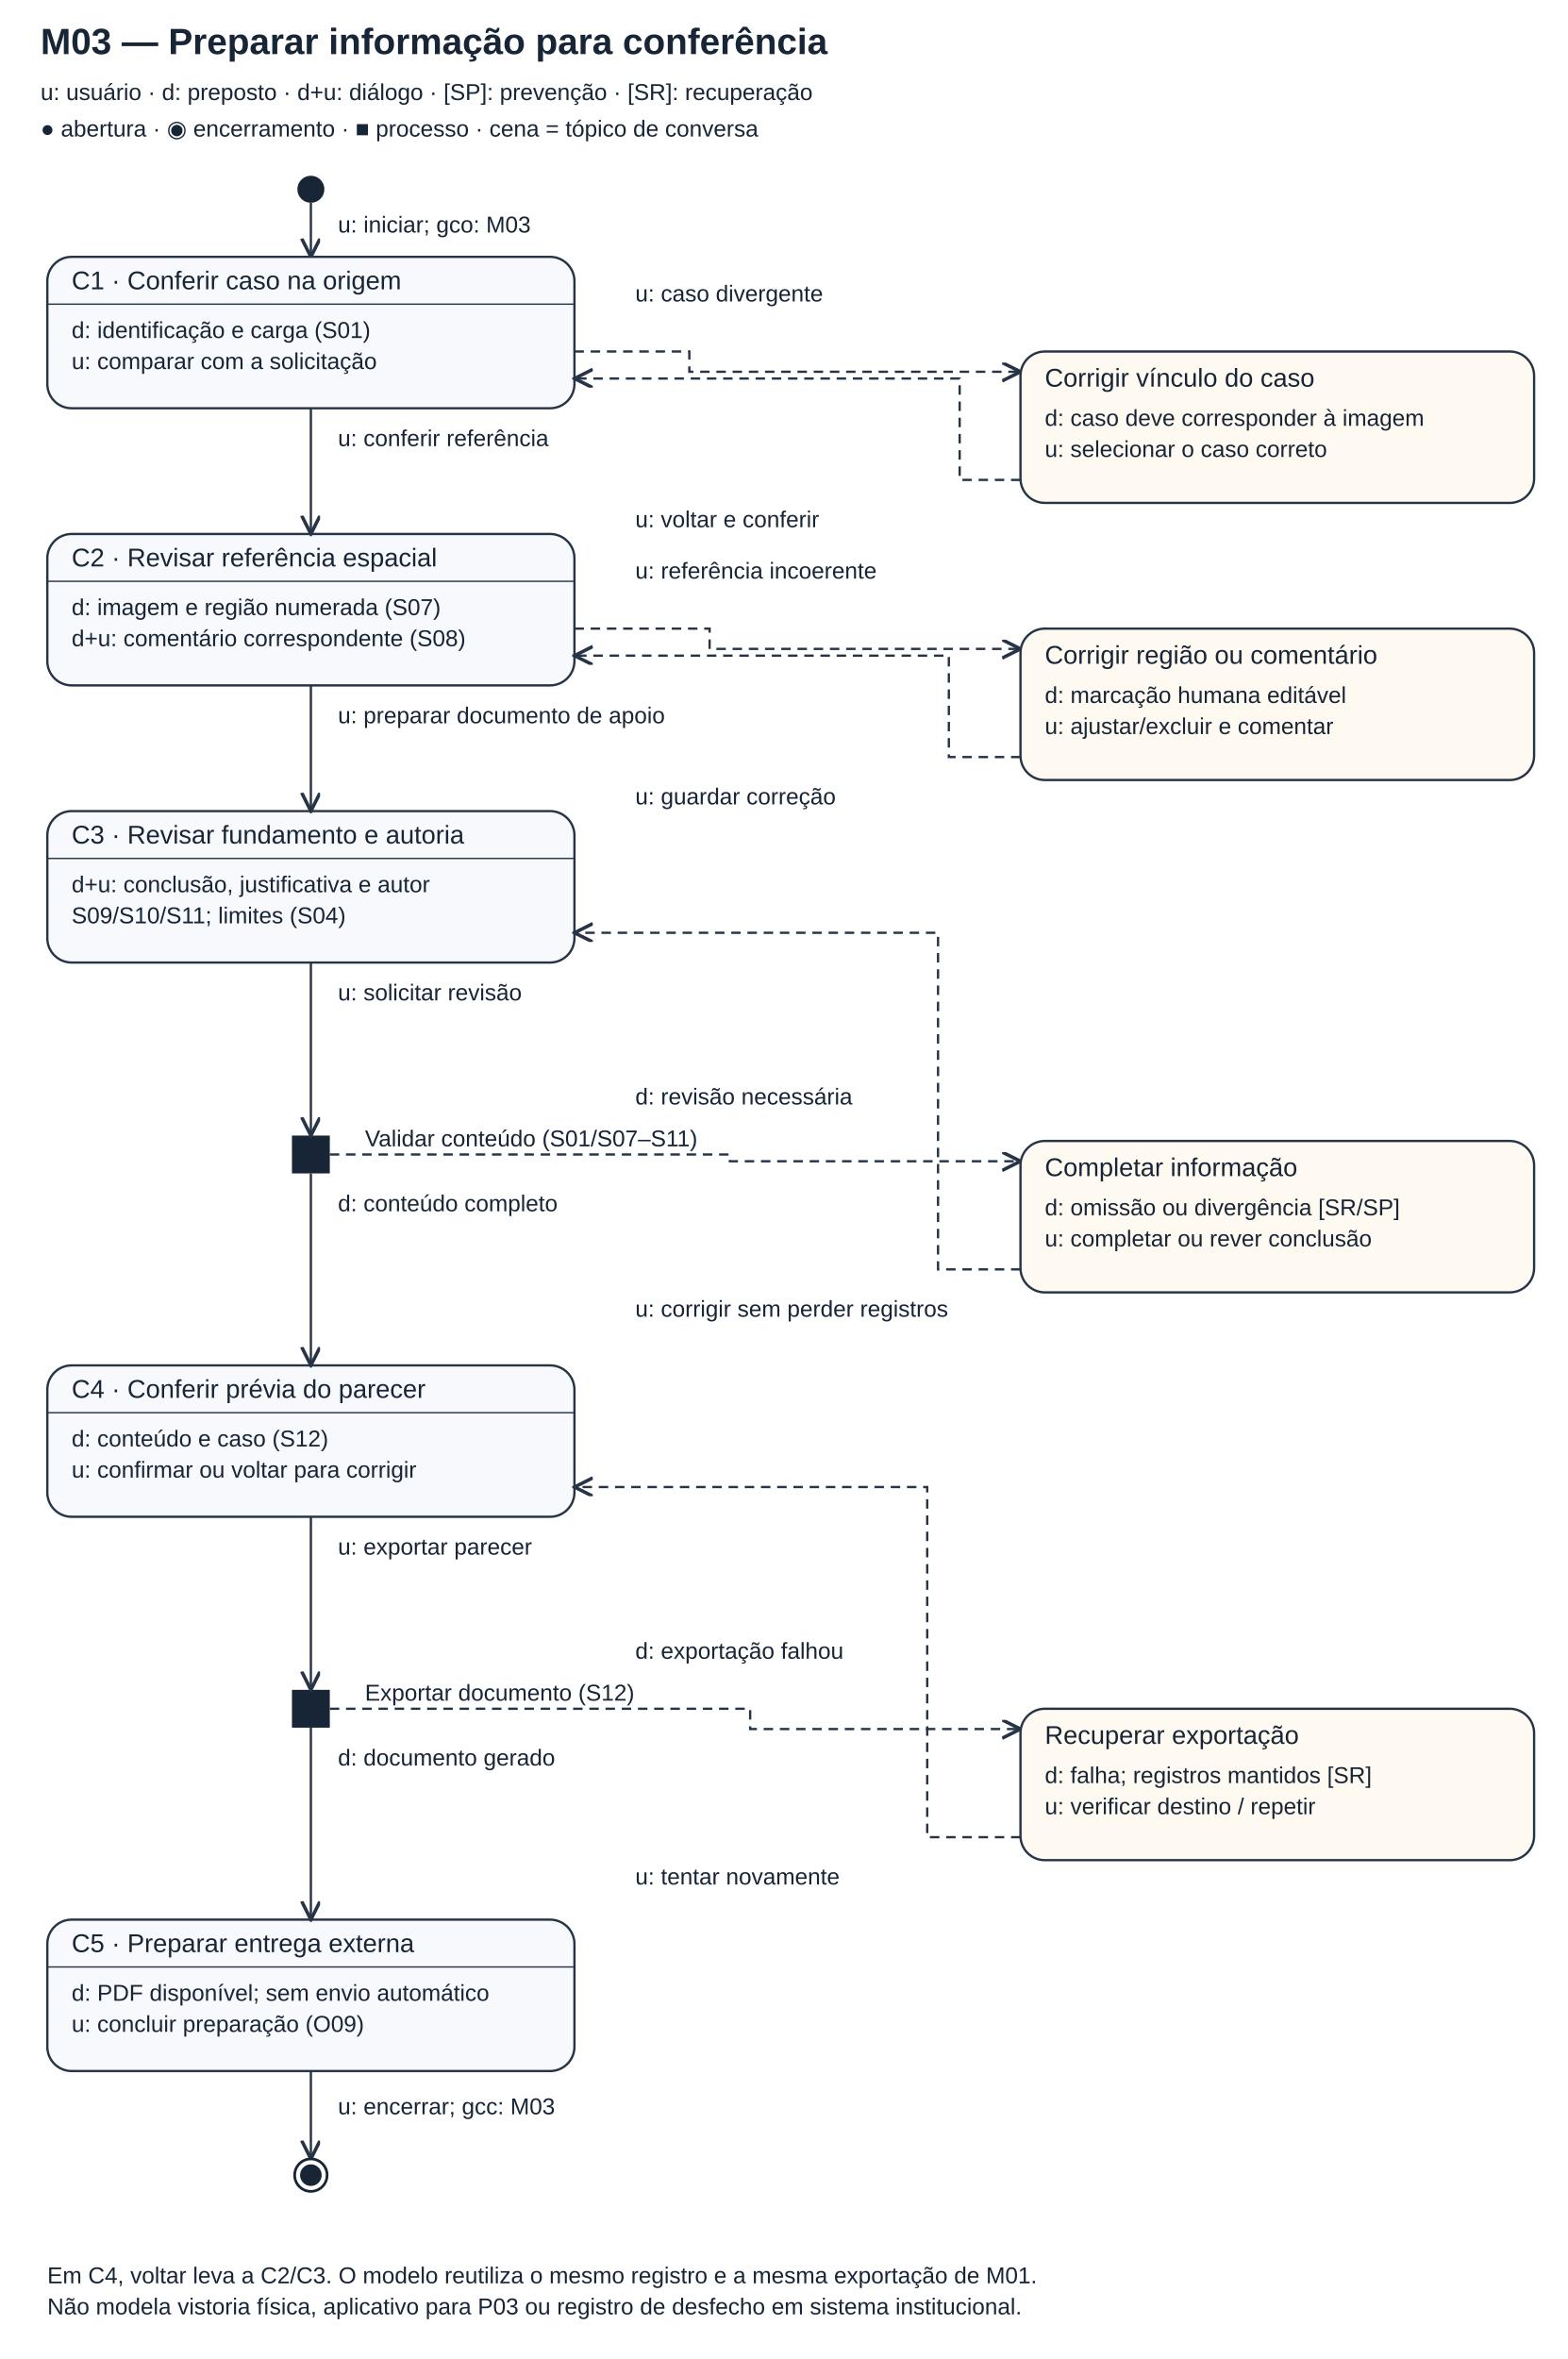
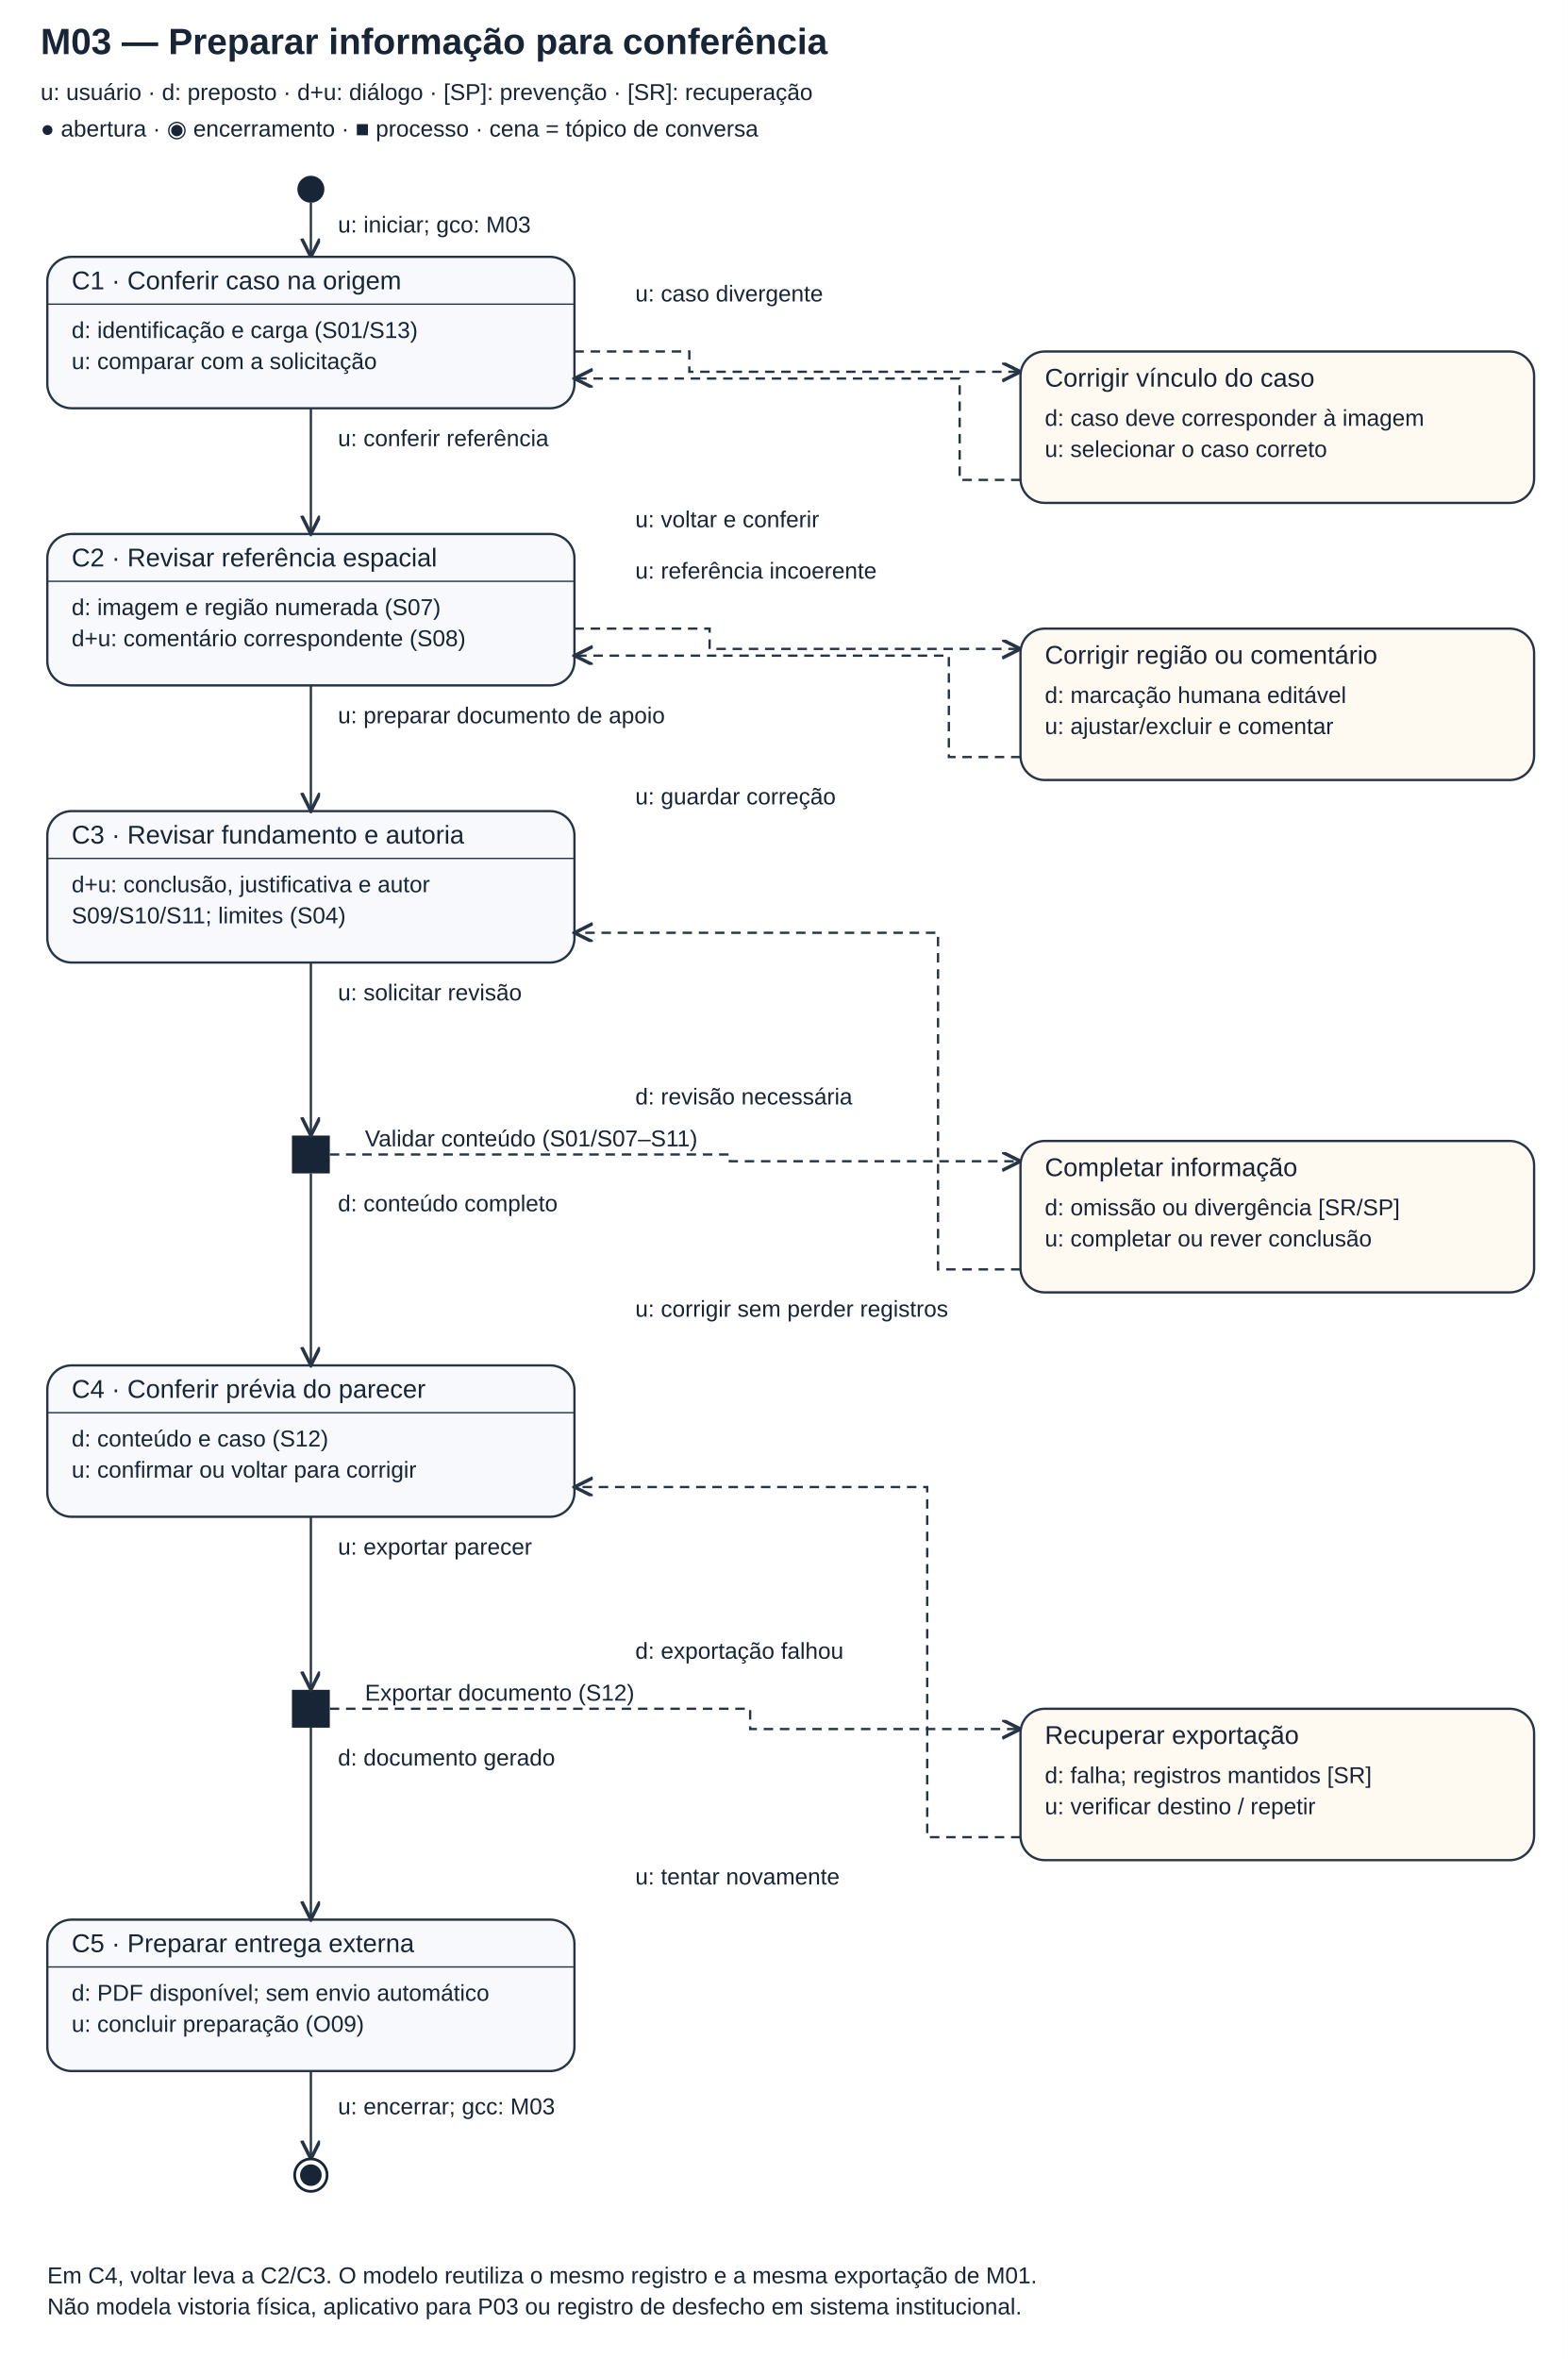
<svg xmlns="http://www.w3.org/2000/svg" width="1160" height="1745" viewBox="0 0 1160 1745" role="img" aria-labelledby="title desc">
  <defs>
    <marker id="a" markerWidth="9" markerHeight="9" refX="8" refY="4" orient="auto">
      <path d="M0,0 L8,4 L0,8" fill="none" stroke="#263445" stroke-width="1.5" />
    </marker>
  </defs>
  <rect width="100%" height="100%" fill="white" />
  <style>text{font-family:Arial,sans-serif;fill:#182536;font-size:19px}.title{font-size:27px;font-weight:bold}.small{font-size:17px}.edge{fill:none;stroke:#263445;stroke-width:1.7;marker-end:url(#a)}.speech{paint-order:stroke;stroke:white;stroke-width:7;stroke-linejoin:round}</style>
  <text x="30" y="40" class="title" text-anchor="start">M03 — Preparar informação para conferência</text>
  <text x="30" y="74" class="small" text-anchor="start">u: usuário · d: preposto · d+u: diálogo · [SP]: prevenção · [SR]: recuperação</text>
  <text x="30" y="101" class="small" text-anchor="start">● abertura · ◉ encerramento · ■ processo · cena = tópico de conversa</text>
  <circle cx="230" cy="140" r="10" fill="#182536" />
  <path class="edge" d="M230,150 V190" />
  <text x="250" y="172" class="speech small" text-anchor="start">u: iniciar; gco: M03</text>
  <rect x="35" y="190" width="390" height="112" rx="18" fill="#f7f9fc" stroke="#263445" stroke-width="1.7" />
  <path d="M35,225 H425" stroke="#263445" />
  <text x="53" y="214" class="" text-anchor="start">C1 · Conferir caso na origem</text>
-   <text x="53" y="250" class="small" text-anchor="start">d: identificação e carga (S01)</text>
+   <text x="53" y="250" class="small" text-anchor="start">d: identificação e carga (S01/S13)</text>
  <text x="53" y="273" class="small" text-anchor="start">u: comparar com a solicitação</text>
  <rect x="35" y="395" width="390" height="112" rx="18" fill="#f7f9fc" stroke="#263445" stroke-width="1.7" />
  <path d="M35,430 H425" stroke="#263445" />
  <text x="53" y="419" class="" text-anchor="start">C2 · Revisar referência espacial</text>
  <text x="53" y="455" class="small" text-anchor="start">d: imagem e região numerada (S07)</text>
  <text x="53" y="478" class="small" text-anchor="start">d+u: comentário correspondente (S08)</text>
  <path class="edge" d="M230,302 V395" />
  <text x="250" y="330" class="speech small" text-anchor="start">u: conferir referência</text>
  <rect x="35" y="600" width="390" height="112" rx="18" fill="#f7f9fc" stroke="#263445" stroke-width="1.7" />
  <path d="M35,635 H425" stroke="#263445" />
  <text x="53" y="624" class="" text-anchor="start">C3 · Revisar fundamento e autoria</text>
  <text x="53" y="660" class="small" text-anchor="start">d+u: conclusão, justificativa e autor</text>
  <text x="53" y="683" class="small" text-anchor="start">S09/S10/S11; limites (S04)</text>
  <path class="edge" d="M230,507 V600" />
  <text x="250" y="535" class="speech small" text-anchor="start">u: preparar documento de apoio</text>
  <rect x="216" y="840" width="28" height="28" fill="#182536" />
  <text x="270" y="848" class="small" text-anchor="start">Validar conteúdo (S01/S07–S11)</text>
  <path class="edge" d="M230,712 V840" />
  <text x="250" y="740" class="speech small" text-anchor="start">u: solicitar revisão</text>
  <rect x="35" y="1010" width="390" height="112" rx="18" fill="#f7f9fc" stroke="#263445" stroke-width="1.7" />
  <path d="M35,1045 H425" stroke="#263445" />
  <text x="53" y="1034" class="" text-anchor="start">C4 · Conferir prévia do parecer</text>
  <text x="53" y="1070" class="small" text-anchor="start">d: conteúdo e caso (S12)</text>
  <text x="53" y="1093" class="small" text-anchor="start">u: confirmar ou voltar para corrigir</text>
  <path class="edge" d="M230,868 V1010" />
  <text x="250" y="896" class="speech small" text-anchor="start">d: conteúdo completo</text>
  <rect x="216" y="1250" width="28" height="28" fill="#182536" />
  <text x="270" y="1258" class="small" text-anchor="start">Exportar documento (S12)</text>
  <path class="edge" d="M230,1122 V1250" />
  <text x="250" y="1150" class="speech small" text-anchor="start">u: exportar parecer</text>
  <rect x="35" y="1420" width="390" height="112" rx="18" fill="#f7f9fc" stroke="#263445" stroke-width="1.7" />
  <path d="M35,1455 H425" stroke="#263445" />
  <text x="53" y="1444" class="" text-anchor="start">C5 · Preparar entrega externa</text>
  <text x="53" y="1480" class="small" text-anchor="start">d: PDF disponível; sem envio automático</text>
  <text x="53" y="1503" class="small" text-anchor="start">u: concluir preparação (O09)</text>
  <path class="edge" d="M230,1278 V1420" />
  <text x="250" y="1306" class="speech small" text-anchor="start">d: documento gerado</text>
  <path class="edge" d="M230,1532 V1597" />
  <text x="250" y="1564" class="speech small" text-anchor="start">u: encerrar; gcc: M03</text>
  <circle cx="230" cy="1609" r="12" fill="white" stroke="#182536" stroke-width="2" />
  <circle cx="230" cy="1609" r="8" fill="#182536" />
  <path class="edge" d="M425,260 H510 V275 H755" stroke-dasharray="7 5" />
  <text x="470" y="223" class="speech small" text-anchor="start">u: caso divergente</text>
  <rect x="755" y="260" width="380" height="112" rx="18" fill="#fffaf1" stroke="#263445" stroke-width="1.7" />
  <text x="773" y="286" class="" text-anchor="start">Corrigir vínculo do caso</text>
  <text x="773" y="315" class="small" text-anchor="start">d: caso deve corresponder à imagem</text>
  <text x="773" y="338" class="small" text-anchor="start">u: selecionar o caso correto</text>
  <path class="edge" d="M755,355 H710 V280 H425" stroke-dasharray="7 5" />
  <text x="470" y="390" class="speech small" text-anchor="start">u: voltar e conferir</text>
  <path class="edge" d="M425,465 H525 V480 H755" stroke-dasharray="7 5" />
  <text x="470" y="428" class="speech small" text-anchor="start">u: referência incoerente</text>
  <rect x="755" y="465" width="380" height="112" rx="18" fill="#fffaf1" stroke="#263445" stroke-width="1.7" />
  <text x="773" y="491" class="" text-anchor="start">Corrigir região ou comentário</text>
  <text x="773" y="520" class="small" text-anchor="start">d: marcação humana editável</text>
  <text x="773" y="543" class="small" text-anchor="start">u: ajustar/excluir e comentar</text>
  <path class="edge" d="M755,560 H702 V485 H425" stroke-dasharray="7 5" />
  <text x="470" y="595" class="speech small" text-anchor="start">u: guardar correção</text>
  <path class="edge" d="M244,854 H540 V859 H755" stroke-dasharray="7 5" />
  <text x="470" y="817" class="speech small" text-anchor="start">d: revisão necessária</text>
  <rect x="755" y="844" width="380" height="112" rx="18" fill="#fffaf1" stroke="#263445" stroke-width="1.7" />
  <text x="773" y="870" class="" text-anchor="start">Completar informação</text>
  <text x="773" y="899" class="small" text-anchor="start">d: omissão ou divergência [SR/SP]</text>
  <text x="773" y="922" class="small" text-anchor="start">u: completar ou rever conclusão</text>
  <path class="edge" d="M755,939 H694 V690 H425" stroke-dasharray="7 5" />
  <text x="470" y="974" class="speech small" text-anchor="start">u: corrigir sem perder registros</text>
  <path class="edge" d="M244,1264 H555 V1279 H755" stroke-dasharray="7 5" />
  <text x="470" y="1227" class="speech small" text-anchor="start">d: exportação falhou</text>
  <rect x="755" y="1264" width="380" height="112" rx="18" fill="#fffaf1" stroke="#263445" stroke-width="1.7" />
  <text x="773" y="1290" class="" text-anchor="start">Recuperar exportação</text>
  <text x="773" y="1319" class="small" text-anchor="start">d: falha; registros mantidos [SR]</text>
  <text x="773" y="1342" class="small" text-anchor="start">u: verificar destino / repetir</text>
  <path class="edge" d="M755,1359 H686 V1100 H425" stroke-dasharray="7 5" />
  <text x="470" y="1394" class="speech small" text-anchor="start">u: tentar novamente</text>
  <text x="35" y="1689" class="small" text-anchor="start">Em C4, voltar leva a C2/C3. O modelo reutiliza o mesmo registro e a mesma exportação de M01.</text>
  <text x="35" y="1712" class="small" text-anchor="start">Não modela vistoria física, aplicativo para P03 ou registro de desfecho em sistema institucional.</text>
</svg>
